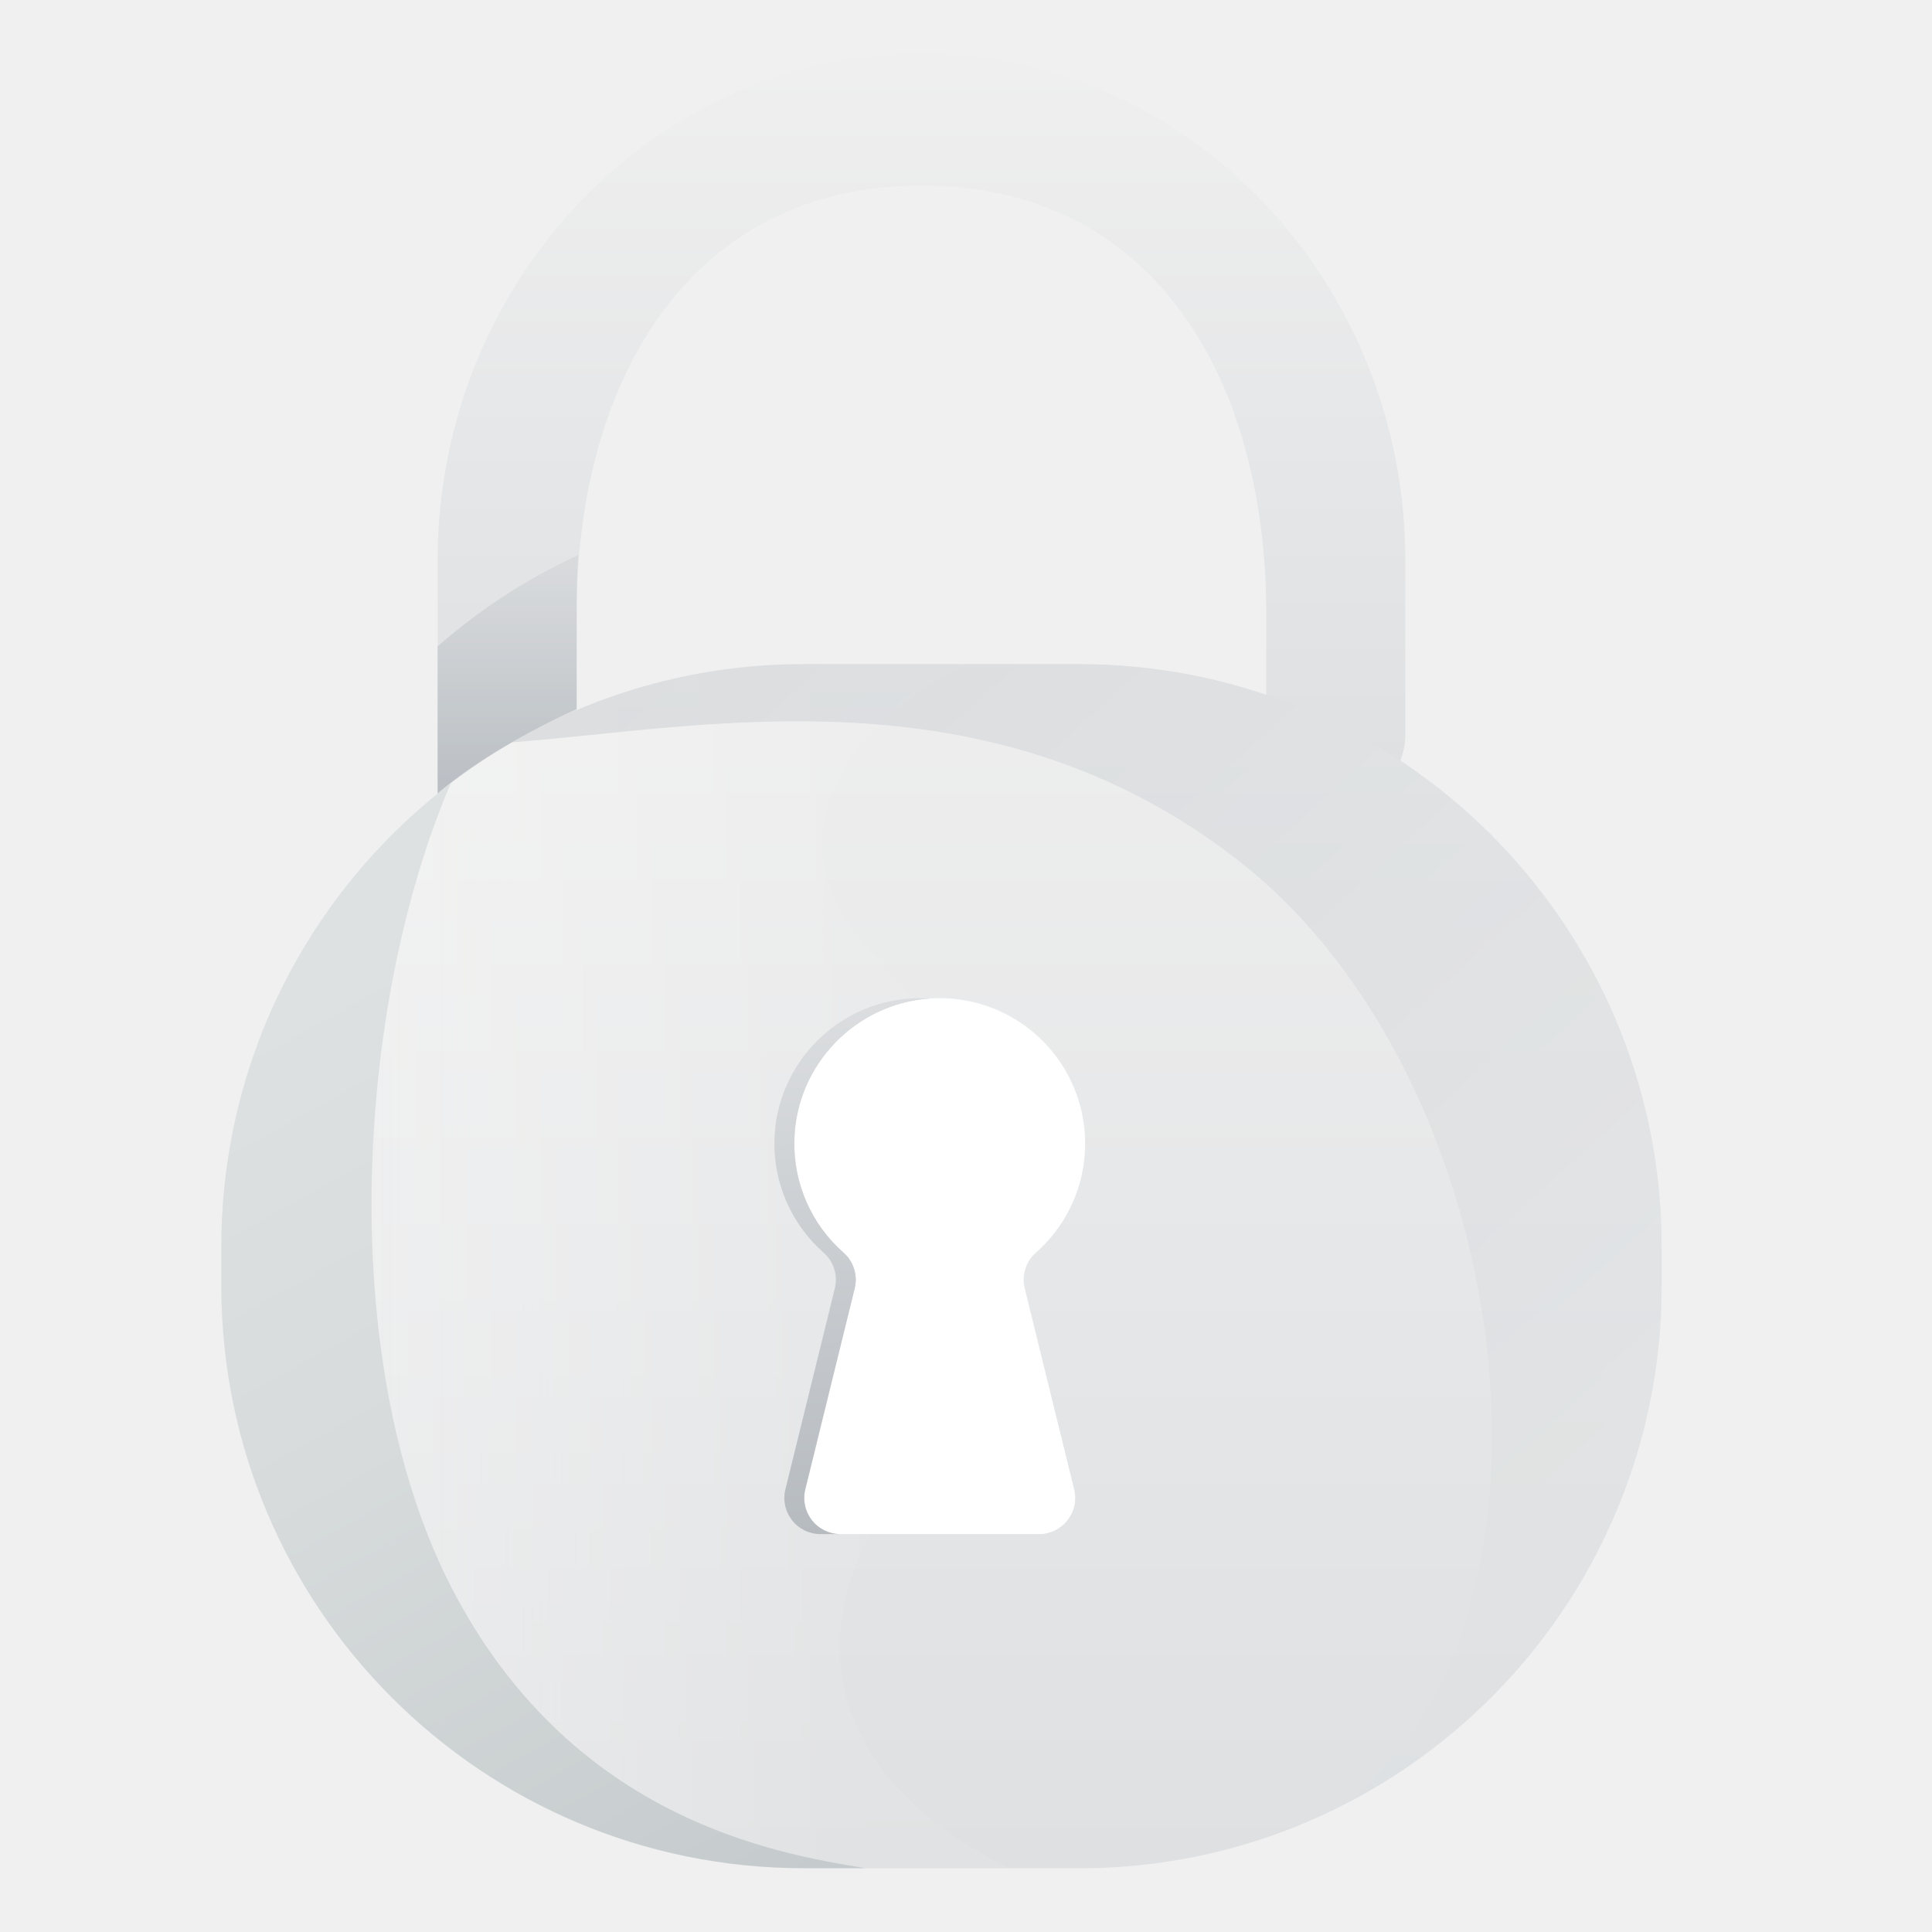
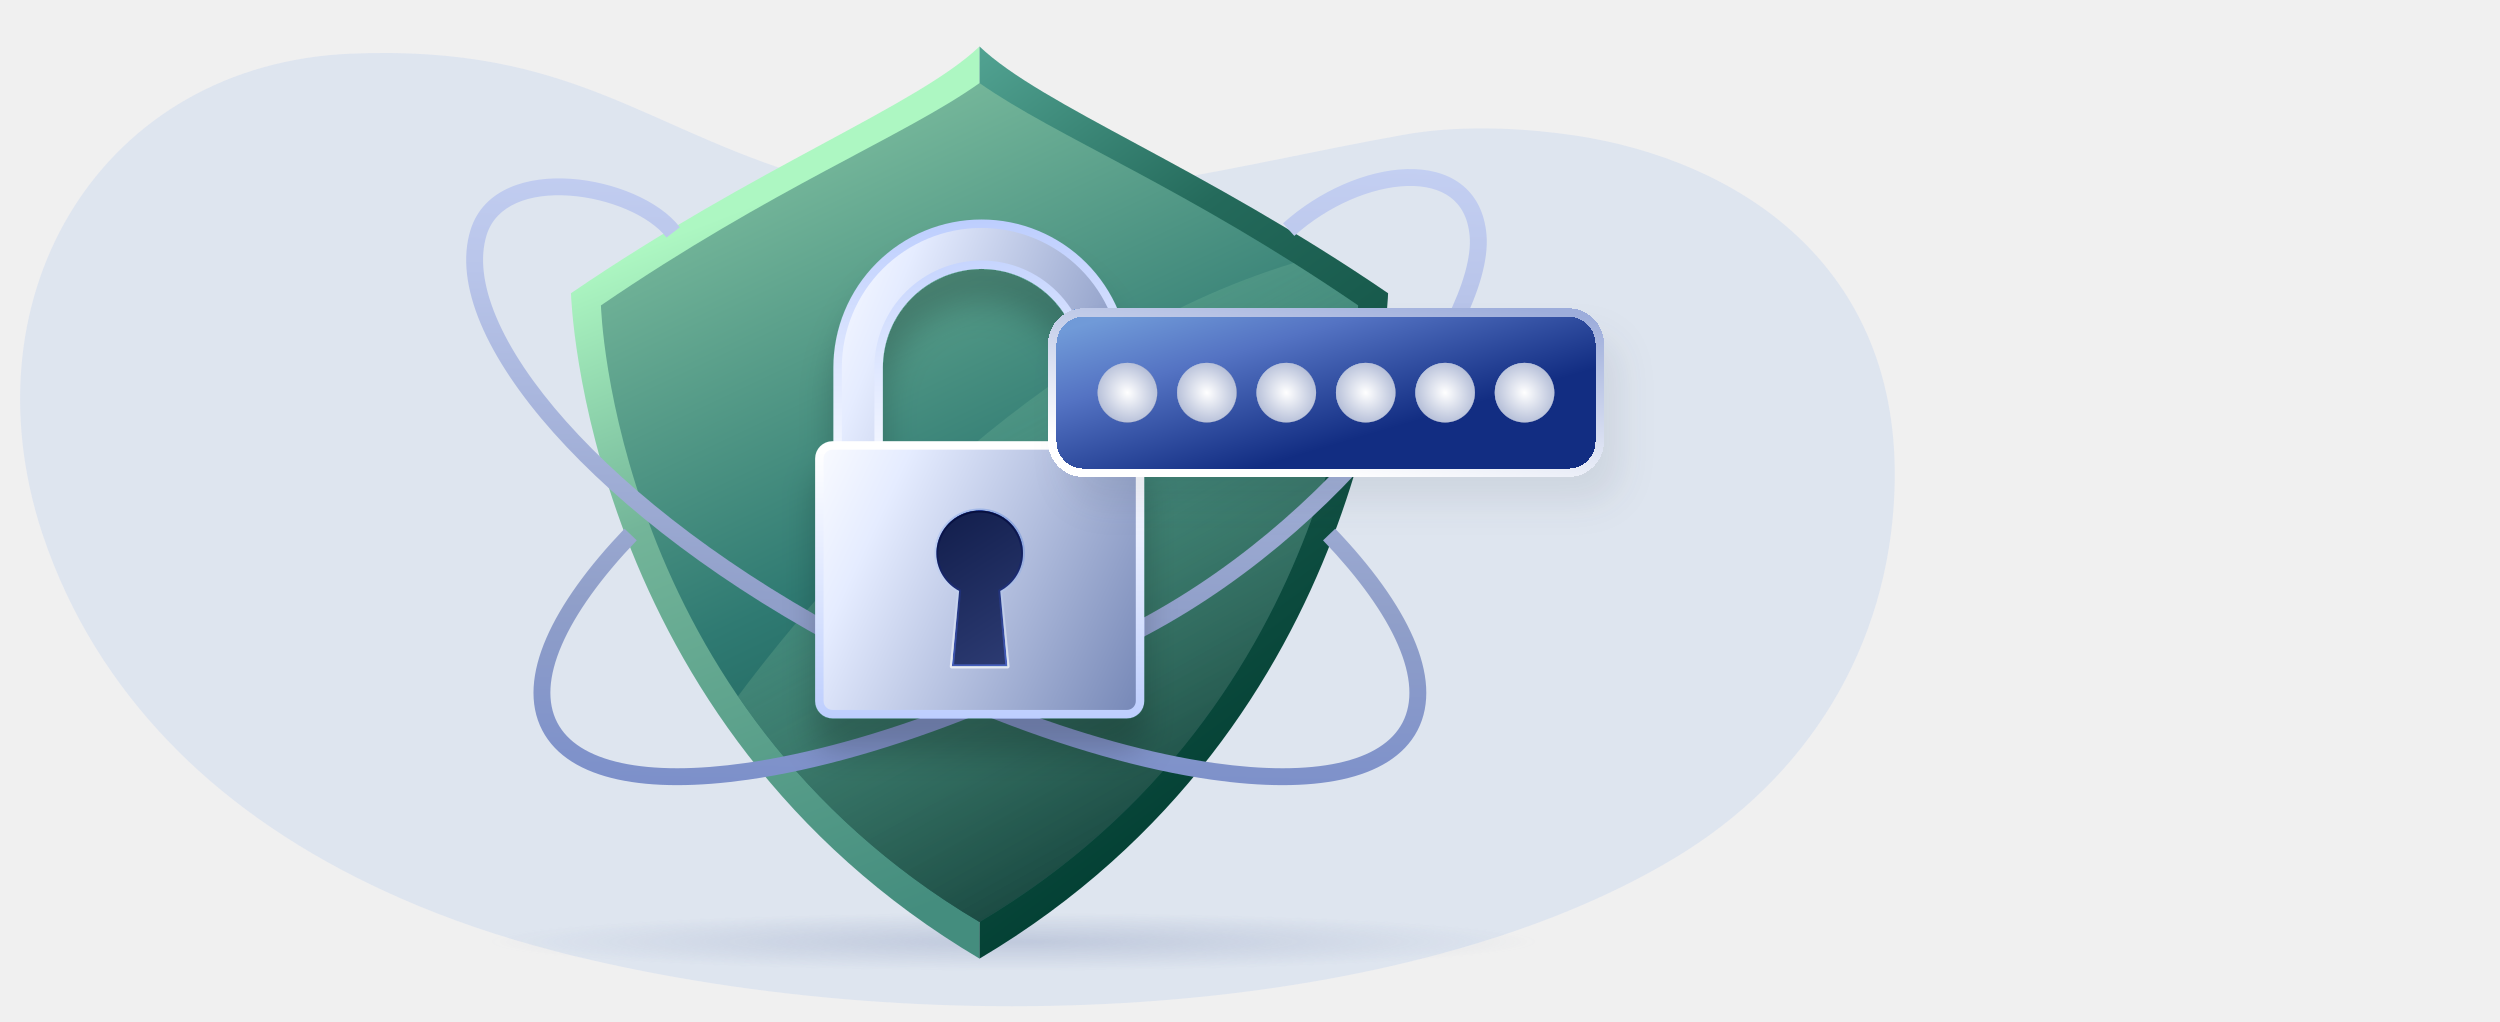
- <svg xmlns="http://www.w3.org/2000/svg" width="120" height="120" viewBox="0 0 120 120" fill="none">
-   <path d="M87.288 34.812V45.626C87.288 48.011 85.354 49.945 82.969 49.945C80.584 49.945 78.65 48.011 78.65 45.626V38.107C78.652 36.509 78.564 34.912 78.386 33.323C77.007 21.197 70.218 11.524 57.235 11.524C50.7 11.524 45.691 14.024 42.167 18.093C41.8 18.517 41.449 18.958 41.114 19.417C38.059 23.593 36.34 29.102 35.916 35.139C35.846 36.115 35.814 37.106 35.814 38.105V49.943H27.182V34.812C27.182 25.991 30.682 17.988 36.297 12.26C41.701 6.747 49.063 3.341 57.15 3.341H57.318C73.811 3.341 87.288 17.504 87.288 34.812Z" fill="url(#paint0_linear_111_12776)" />
-   <path d="M103.207 77.425V79.859C103.207 92.144 97.084 102.998 87.724 109.536C86.496 110.395 85.216 111.176 83.892 111.875C83.803 111.922 83.715 111.967 83.627 112.016C78.496 114.67 72.803 116.05 67.028 116.042H49.922C29.941 116.042 13.746 99.847 13.746 79.866V77.432C13.746 76.239 13.803 75.059 13.917 73.893C14.88 63.978 19.847 55.233 27.18 49.298C27.45 49.078 27.724 48.863 28.001 48.652C28.986 47.9 30.011 47.199 31.069 46.552C31.314 46.401 31.561 46.254 31.81 46.109C37.313 42.919 43.562 41.243 49.922 41.251H67.031C69.337 41.25 71.638 41.469 73.903 41.904C78.694 42.827 83.248 44.714 87.288 47.452C95.976 53.333 101.968 62.891 103.036 73.89C103.149 75.052 103.206 76.23 103.207 77.425Z" fill="url(#paint1_linear_111_12776)" />
-   <path opacity="0.5" d="M62.644 116.035H49.923C29.942 116.035 13.746 99.84 13.746 79.859V77.425C13.746 76.231 13.803 75.052 13.918 73.886C14.916 63.606 20.218 54.583 28.001 48.646C34.297 43.838 42.002 41.239 49.924 41.251H59.947C55.668 43.649 51.641 46.773 51.126 51.49C50.283 59.224 59.955 61.456 62.059 72.044C64.852 86.127 49.966 93.43 52.438 104.842C53.567 110.049 57.742 113.477 62.644 116.035Z" fill="url(#paint2_linear_111_12776)" />
-   <path opacity="0.42" d="M103.209 77.425V79.858C103.209 93.75 95.38 105.812 83.893 111.874C85.194 110.673 86.507 109.282 87.641 107.679C97.362 93.901 92.555 65.638 76.927 53.455C61.283 41.257 43.474 45.255 31.812 46.102C37.315 42.913 43.565 41.239 49.925 41.249H67.031C85.82 41.249 101.26 55.571 103.037 73.887C103.151 75.051 103.208 76.23 103.209 77.425Z" fill="url(#paint3_linear_111_12776)" />
-   <path d="M53.729 116.035H49.923C29.942 116.035 13.746 99.84 13.746 79.858V77.425C13.746 76.231 13.803 75.052 13.918 73.886C14.916 63.605 20.218 54.583 28.001 48.646C22.032 62.573 20.734 85.104 28.368 99.226C35.829 113.027 48.206 115.13 53.729 116.035Z" fill="url(#paint4_linear_111_12776)" />
-   <path d="M66.717 92.505C66.799 92.836 66.804 93.18 66.732 93.513C66.661 93.846 66.514 94.158 66.304 94.426C66.094 94.694 65.826 94.91 65.52 95.059C65.214 95.208 64.879 95.286 64.538 95.286H52.198C51.858 95.286 51.522 95.208 51.216 95.059C50.91 94.91 50.642 94.694 50.432 94.426C50.222 94.158 50.076 93.846 50.005 93.513C49.933 93.18 49.938 92.836 50.019 92.505L53.088 80.024C53.187 79.626 53.174 79.21 53.052 78.819C52.93 78.429 52.704 78.079 52.398 77.808C51.409 76.939 50.622 75.863 50.094 74.658C49.565 73.452 49.307 72.145 49.339 70.829C49.44 66.152 53.14 62.336 57.749 62.02C57.932 62.007 58.118 62 58.303 61.998C60.145 61.985 61.947 62.535 63.467 63.575C64.987 64.614 66.153 66.094 66.809 67.815C67.465 69.536 67.579 71.416 67.136 73.204C66.693 74.991 65.714 76.601 64.331 77.816C64.026 78.087 63.801 78.436 63.681 78.825C63.561 79.214 63.55 79.629 63.648 80.024L66.717 92.505Z" fill="white" />
-   <path d="M53.088 80.024L50.019 92.505C49.937 92.836 49.932 93.18 50.004 93.513C50.075 93.846 50.221 94.158 50.431 94.426C50.641 94.694 50.909 94.91 51.215 95.059C51.521 95.208 51.857 95.286 52.198 95.286H50.961C50.62 95.286 50.285 95.208 49.979 95.059C49.673 94.91 49.404 94.694 49.195 94.426C48.985 94.158 48.838 93.846 48.767 93.513C48.695 93.18 48.7 92.836 48.782 92.505L51.852 80.024C51.949 79.626 51.937 79.21 51.815 78.819C51.693 78.429 51.466 78.079 51.159 77.808C50.171 76.938 49.385 75.863 48.856 74.657C48.328 73.451 48.069 72.145 48.1 70.829C48.206 65.966 52.201 62.033 57.066 61.999C57.297 61.999 57.524 62.005 57.75 62.021C53.141 62.337 49.441 66.153 49.34 70.829C49.309 72.145 49.566 73.452 50.095 74.658C50.623 75.864 51.41 76.939 52.399 77.808C52.705 78.08 52.931 78.43 53.052 78.82C53.173 79.21 53.186 79.627 53.088 80.024Z" fill="url(#paint5_linear_111_12776)" />
-   <path opacity="0.82" d="M27.182 40.147C29.806 37.845 32.749 35.934 35.92 34.475C35.853 35.451 35.819 36.44 35.819 37.442V44.032C32.861 45.403 29.666 47.169 27.182 49.279L27.182 40.147Z" fill="url(#paint6_linear_111_12776)" />
+ <svg xmlns="http://www.w3.org/2000/svg" width="296" height="121" viewBox="0 0 296 121" fill="none">
+   <g clip-path="url(#clip0_1874_29372)">
+     <path opacity="0.1" d="M224.307 58.157C223.618 76.523 214.133 92.099 198.188 101.65C166.5 120.628 111.181 123.651 67.974 113.192C67.32 113.036 66.684 112.876 66.046 112.695C65.966 112.684 65.882 112.65 65.801 112.639C59.342 110.972 53.159 108.882 47.324 106.314C37.781 102.12 29.216 96.726 22.138 89.97C21.842 89.695 21.566 89.417 21.29 89.14C14.518 82.453 9.147 74.484 5.696 65.137C5.438 64.428 5.202 63.737 4.966 63.047C-4.33 34.518 12.248 7.586 41.517 6.355C68.291 5.227 76.549 15.728 97.701 21.541C118.85 27.332 144.793 19.74 166.232 15.95C173.577 14.644 181.393 15.283 186.54 16.05C205.177 18.872 225.328 30.941 224.307 58.157Z" fill="#4182EC" />
+     <ellipse opacity="0.3" cx="120" cy="111.5" rx="72" ry="4" fill="url(#paint0_radial_1874_29372)" />
+     <path d="M115.975 5.5C108.584 12.539 89.662 19.643 67.603 34.718C67.603 34.718 68.981 85.657 115.975 113.5V5.5Z" fill="url(#paint1_linear_1874_29372)" />
+     <path d="M115.976 5.5C123.367 12.539 142.289 19.643 164.349 34.718C164.349 34.718 162.97 85.657 115.976 113.5V5.5Z" fill="url(#paint2_linear_1874_29372)" />
+     <path d="M115.975 9.837C107.052 16.163 91.592 22.191 71.15 36.16C71.15 36.16 72.427 83.363 115.975 109.164C159.523 83.363 160.8 36.16 160.8 36.16C140.358 22.191 124.967 16.163 115.975 9.837Z" fill="url(#paint3_linear_1874_29372)" />
+     <path d="M153.162 31.145C121.979 40.579 98.167 67.984 87.375 82.436C94.817 93.349 104.584 102.477 115.975 109.163C159.523 83.362 160.8 36.159 160.8 36.159C158.169 34.361 155.623 32.697 153.162 31.145Z" fill="url(#paint4_linear_1874_29372)" />
+     <path fill-rule="evenodd" clip-rule="evenodd" d="M75.39 63.98C71.162 68.4 68.14 72.613 66.523 76.343C64.901 80.082 64.748 83.186 65.978 85.549C67.182 87.864 69.726 89.5 73.581 90.336C77.428 91.171 82.435 91.171 88.287 90.337C95.636 89.288 104.229 86.936 113.371 83.371C109.337 81.655 105.229 79.719 101.1 77.571C85.751 69.587 73.504 60.171 65.541 51.228C61.56 46.758 58.624 42.377 56.917 38.324C55.214 34.28 54.698 30.471 55.712 27.218C57.255 22.266 62.592 20.821 67.575 21.168C70.124 21.346 72.727 21.988 74.993 22.966C77.245 23.939 79.243 25.279 80.498 26.904L78.916 28.126C77.94 26.863 76.272 25.698 74.2 24.802C72.141 23.913 69.759 23.325 67.436 23.163C62.676 22.832 58.724 24.276 57.621 27.813C56.799 30.452 57.16 33.749 58.76 37.548C60.356 41.338 63.148 45.535 67.034 49.898C74.803 58.623 86.841 67.899 102.023 75.797C106.75 78.256 111.444 80.431 116.019 82.311C120.595 80.431 125.288 78.256 130.016 75.797L130.042 75.783L130.069 75.771C143.134 69.926 154.369 60.448 162.226 51.132C166.153 46.475 169.219 41.879 171.244 37.825C173.287 33.735 174.206 30.322 174.011 27.986C173.824 25.749 172.953 24.277 171.721 23.356C170.463 22.415 168.708 21.962 166.621 22.021C162.433 22.139 157.252 24.32 153.247 27.929L151.908 26.443C156.199 22.576 161.819 20.155 166.565 20.021C168.945 19.954 171.19 20.462 172.919 21.754C174.674 23.066 175.777 25.098 176.004 27.82C176.246 30.712 175.125 34.531 173.033 38.719C170.924 42.942 167.763 47.669 163.755 52.421C155.748 61.916 144.291 71.594 130.913 77.585C126.793 79.727 122.693 81.659 118.667 83.371C127.809 86.936 136.402 89.288 143.751 90.337C149.603 91.171 154.61 91.171 158.458 90.336C162.313 89.5 164.857 87.864 166.061 85.549C167.29 83.186 167.138 80.082 165.516 76.343C163.898 72.613 160.877 68.4 156.648 63.98L158.093 62.597C162.412 67.111 165.604 71.519 167.351 75.547C169.094 79.565 169.456 83.356 167.835 86.472C166.248 89.523 163.039 91.389 158.882 92.291C154.716 93.195 149.45 93.17 143.469 92.317C135.429 91.17 125.995 88.511 116.019 84.471C106.044 88.511 96.61 91.17 88.57 92.317C82.589 93.17 77.322 93.195 73.157 92.291C68.999 91.389 65.791 89.523 64.204 86.472C62.583 83.356 62.945 79.565 64.688 75.547C66.434 71.519 69.627 67.111 73.945 62.597L75.39 63.98Z" fill="url(#paint5_linear_1874_29372)" />
+     <g filter="url(#filter0_d_1874_29372)">
+       <path d="M130.818 59.714H101.601C100.957 59.714 100.34 59.458 99.884 59.003C99.429 58.547 99.173 57.93 99.173 57.286V43.525C99.173 39.006 100.968 34.673 104.163 31.478C107.358 28.283 111.691 26.488 116.209 26.488C120.728 26.488 125.061 28.283 128.256 31.478C131.451 34.673 133.246 39.006 133.246 43.525V57.286C133.246 57.93 132.99 58.547 132.535 59.003C132.079 59.458 131.462 59.714 130.818 59.714ZM104.029 54.858H128.39V43.525C128.39 40.294 127.107 37.196 124.822 34.912C122.538 32.627 119.44 31.344 116.209 31.344C112.979 31.344 109.881 32.627 107.597 34.912C105.312 37.196 104.029 40.294 104.029 43.525V54.858Z" fill="url(#paint6_linear_1874_29372)" stroke="url(#paint7_linear_1874_29372)" stroke-linecap="round" stroke-linejoin="round" />
+       <path d="M98.562 52.74H133.428C134.284 52.74 134.979 53.435 134.979 54.291V83.004C134.979 83.861 134.284 84.555 133.428 84.555H98.562C97.705 84.555 97.011 83.861 97.011 83.004V54.291C97.011 53.435 97.705 52.74 98.562 52.74Z" fill="url(#paint8_linear_1874_29372)" stroke="url(#paint9_linear_1874_29372)" stroke-linecap="round" stroke-linejoin="round" />
+       <path d="M121.121 65.511C121.121 64.615 120.881 63.736 120.425 62.962C119.969 62.188 119.313 61.547 118.525 61.105C117.737 60.663 116.844 60.435 115.938 60.445C115.032 60.454 114.145 60.701 113.366 61.16C112.588 61.619 111.947 62.274 111.508 63.057C111.069 63.841 110.848 64.726 110.868 65.621C110.887 66.516 111.147 67.391 111.62 68.155C112.092 68.919 112.762 69.546 113.559 69.971L112.698 78.903H119.29L118.429 69.971C119.243 69.537 119.923 68.893 120.397 68.108C120.871 67.323 121.122 66.425 121.121 65.511Z" fill="url(#paint10_linear_1874_29372)" />
+       <path d="M121.121 65.511C121.121 64.615 120.881 63.736 120.425 62.962C119.969 62.188 119.313 61.547 118.525 61.105C117.737 60.663 116.844 60.435 115.938 60.445C115.032 60.454 114.145 60.701 113.366 61.16C112.588 61.619 111.947 62.274 111.508 63.057C111.069 63.841 110.848 64.726 110.868 65.621C110.887 66.516 111.147 67.391 111.62 68.155C112.092 68.919 112.762 69.546 113.559 69.971L112.698 78.903H119.29L118.429 69.971C119.243 69.537 119.923 68.893 120.397 68.108C120.871 67.323 121.122 66.425 121.121 65.511Z" stroke="url(#paint11_linear_1874_29372)" stroke-opacity="0.7" stroke-width="0.486" stroke-linecap="round" stroke-linejoin="round" style="mix-blend-mode:overlay" />
+     </g>
+     <g filter="url(#filter1_d_1874_29372)">
+       <rect x="124.088" y="36.5" width="65.824" height="19.982" rx="4.213" fill="url(#paint12_linear_1874_29372)" shape-rendering="crispEdges" />
+       <rect x="124.588" y="37" width="64.824" height="18.982" rx="3.713" stroke="url(#paint13_linear_1874_29372)" shape-rendering="crispEdges" />
+       <circle cx="133.491" cy="46.491" r="3.526" fill="#D9D9D9" />
+       <circle cx="133.491" cy="46.491" r="3.526" fill="url(#paint14_linear_1874_29372)" />
+       <circle cx="133.491" cy="46.491" r="3.526" fill="url(#paint15_radial_1874_29372)" />
+       <circle cx="142.895" cy="46.491" r="3.526" fill="#D9D9D9" />
+       <circle cx="142.895" cy="46.491" r="3.526" fill="url(#paint16_linear_1874_29372)" />
+       <circle cx="142.895" cy="46.491" r="3.526" fill="url(#paint17_radial_1874_29372)" />
+       <circle cx="152.298" cy="46.491" r="3.526" fill="#D9D9D9" />
+       <circle cx="152.298" cy="46.491" r="3.526" fill="url(#paint18_linear_1874_29372)" />
+       <circle cx="152.298" cy="46.491" r="3.526" fill="url(#paint19_radial_1874_29372)" />
+       <circle cx="161.702" cy="46.491" r="3.526" fill="#D9D9D9" />
+       <circle cx="161.702" cy="46.491" r="3.526" fill="url(#paint20_linear_1874_29372)" />
+       <circle cx="161.702" cy="46.491" r="3.526" fill="url(#paint21_radial_1874_29372)" />
+       <circle cx="171.105" cy="46.491" r="3.526" fill="#D9D9D9" />
+       <circle cx="171.105" cy="46.491" r="3.526" fill="url(#paint22_linear_1874_29372)" />
+       <circle cx="171.105" cy="46.491" r="3.526" fill="url(#paint23_radial_1874_29372)" />
+       <circle cx="180.508" cy="46.491" r="3.526" fill="#D9D9D9" />
+       <circle cx="180.508" cy="46.491" r="3.526" fill="url(#paint24_linear_1874_29372)" />
+       <circle cx="180.508" cy="46.491" r="3.526" fill="url(#paint25_radial_1874_29372)" />
+     </g>
+   </g>
  <defs>
-     <linearGradient id="paint0_linear_111_12776" x1="57.235" y1="47.517" x2="57.235" y2="4.126" gradientUnits="userSpaceOnUse">
-       <stop stop-color="#DEE0E2" />
-       <stop offset="1" stop-color="#EFEFEF" />
+     <filter id="filter0_d_1874_29372" x="92.613" y="25.988" width="46.763" height="66.863" filterUnits="userSpaceOnUse" color-interpolation-filters="sRGB">
+       <feFlood flood-opacity="0" result="BackgroundImageFix" />
+       <feColorMatrix in="SourceAlpha" type="matrix" values="0 0 0 0 0 0 0 0 0 0 0 0 0 0 0 0 0 0 127 0" result="hardAlpha" />
+       <feOffset dy="3.898" />
+       <feGaussianBlur stdDeviation="1.949" />
+       <feComposite in2="hardAlpha" operator="out" />
+       <feColorMatrix type="matrix" values="0 0 0 0 0 0 0 0 0 0 0 0 0 0 0 0 0 0 0.21 0" />
+       <feBlend mode="normal" in2="BackgroundImageFix" result="effect1_dropShadow_1874_29372" />
+       <feBlend mode="normal" in="SourceGraphic" in2="effect1_dropShadow_1874_29372" result="shape" />
+     </filter>
+     <filter id="filter1_d_1874_29372" x="121.983" y="35.448" width="74.243" height="28.402" filterUnits="userSpaceOnUse" color-interpolation-filters="sRGB">
+       <feFlood flood-opacity="0" result="BackgroundImageFix" />
+       <feColorMatrix in="SourceAlpha" type="matrix" values="0 0 0 0 0 0 0 0 0 0 0 0 0 0 0 0 0 0 127 0" result="hardAlpha" />
+       <feOffset dx="2.105" dy="3.157" />
+       <feGaussianBlur stdDeviation="2.105" />
+       <feComposite in2="hardAlpha" operator="out" />
+       <feColorMatrix type="matrix" values="0 0 0 0 0.131 0 0 0 0 0.159 0 0 0 0 0.22 0 0 0 0.08 0" />
+       <feBlend mode="normal" in2="BackgroundImageFix" result="effect1_dropShadow_1874_29372" />
+       <feBlend mode="normal" in="SourceGraphic" in2="effect1_dropShadow_1874_29372" result="shape" />
+     </filter>
+     <radialGradient id="paint0_radial_1874_29372" cx="0" cy="0" r="1" gradientUnits="userSpaceOnUse" gradientTransform="translate(120 111.5) rotate(90) scale(4 72)">
+       <stop stop-color="#7988B1" />
+       <stop offset="0.865" stop-color="#7988B1" stop-opacity="0" />
+     </radialGradient>
+     <linearGradient id="paint1_linear_1874_29372" x1="114.245" y1="113.376" x2="80.876" y2="27.442" gradientUnits="userSpaceOnUse">
+       <stop offset="0.077" stop-color="#448D7E" />
+       <stop offset="0.666" stop-color="#73B599" />
+       <stop offset="1" stop-color="#ADF7C2" />
    </linearGradient>
-     <linearGradient id="paint1_linear_111_12776" x1="58.477" y1="116.198" x2="58.477" y2="35.86" gradientUnits="userSpaceOnUse">
-       <stop stop-color="#DEE0E2" />
-       <stop offset="1" stop-color="#EFEFEF" />
-       <stop offset="1" stop-color="#EFEFEF" />
+     <linearGradient id="paint2_linear_1874_29372" x1="176.392" y1="78.199" x2="109.113" y2="-12.258" gradientUnits="userSpaceOnUse">
+       <stop stop-color="#003C30" />
+       <stop offset="0.562" stop-color="#246A5B" />
+       <stop offset="0.851" stop-color="#54A695" />
    </linearGradient>
-     <linearGradient id="paint2_linear_111_12776" x1="-9.053" y1="78.642" x2="53.955" y2="78.642" gradientUnits="userSpaceOnUse">
-       <stop stop-color="#FCFDFE" />
-       <stop offset="0.09" stop-color="#FEFEFC" stop-opacity="0.96" />
-       <stop offset="0.25" stop-color="#FEFEFC" stop-opacity="0.86" />
-       <stop offset="0.44" stop-color="#FEFEFD" stop-opacity="0.7" />
-       <stop offset="0.68" stop-color="#FFFFFE" stop-opacity="0.47" />
-       <stop offset="0.93" stop-color="white" stop-opacity="0.18" />
-       <stop offset="1" stop-color="white" stop-opacity="0.1" />
+     <linearGradient id="paint3_linear_1874_29372" x1="155.933" y1="80.618" x2="121.445" y2="7.662" gradientUnits="userSpaceOnUse">
+       <stop stop-color="#14554E" />
+       <stop offset="0.44" stop-color="#2F7A72" />
+       <stop offset="1" stop-color="#73B599" />
    </linearGradient>
-     <linearGradient id="paint3_linear_111_12776" x1="97.755" y1="92.252" x2="26.578" y2="14.187" gradientUnits="userSpaceOnUse">
-       <stop stop-color="#DEE0E2" />
-       <stop offset="1" stop-color="#B4B9BE" />
+     <linearGradient id="paint4_linear_1874_29372" x1="150.009" y1="123.929" x2="84.345" y2="6.672" gradientUnits="userSpaceOnUse">
+       <stop offset="0.148" stop-color="#0B3531" />
+       <stop offset="0.58" stop-color="#73B599" stop-opacity="0.28" />
+       <stop offset="0.971" stop-color="#ADF7C2" stop-opacity="0" />
    </linearGradient>
-     <linearGradient id="paint4_linear_111_12776" x1="17.254" y1="62.4" x2="60.796" y2="141.011" gradientUnits="userSpaceOnUse">
-       <stop stop-color="#DEE1E2" />
-       <stop offset="0.3" stop-color="#D7DBDC" />
-       <stop offset="0.75" stop-color="#C3C9CB" />
-       <stop offset="1" stop-color="#B4BCBE" />
+     <linearGradient id="paint5_linear_1874_29372" x1="88.256" y1="104.212" x2="90.879" y2="-7.315" gradientUnits="userSpaceOnUse">
+       <stop stop-color="#7288CB" />
+       <stop offset="0.294" stop-color="#909FC9" />
+       <stop offset="0.643" stop-color="#B9C5EA" />
+       <stop offset="0.991" stop-color="#D5E0FF" />
    </linearGradient>
-     <linearGradient id="paint5_linear_111_12776" x1="52.503" y1="59.877" x2="54.033" y2="97.046" gradientUnits="userSpaceOnUse">
-       <stop stop-color="#DEE0E2" />
-       <stop offset="1" stop-color="#B4B9BE" />
+     <linearGradient id="paint6_linear_1874_29372" x1="97.584" y1="24.997" x2="140.3" y2="42.337" gradientUnits="userSpaceOnUse">
+       <stop stop-color="white" />
+       <stop offset="0.251" stop-color="#E5ECFF" />
+       <stop offset="1" stop-color="#7385B5" />
    </linearGradient>
-     <linearGradient id="paint6_linear_111_12776" x1="31.551" y1="31.604" x2="31.551" y2="48.721" gradientUnits="userSpaceOnUse">
-       <stop stop-color="#DEE0E2" />
-       <stop offset="1" stop-color="#B4B9BE" />
+     <linearGradient id="paint7_linear_1874_29372" x1="116.209" y1="26.16" x2="116.209" y2="59.714" gradientUnits="userSpaceOnUse">
+       <stop stop-color="#BDCEFE" />
+       <stop offset="1" stop-color="white" />
    </linearGradient>
+     <linearGradient id="paint8_linear_1874_29372" x1="94.694" y1="50.767" x2="141.299" y2="72.675" gradientUnits="userSpaceOnUse">
+       <stop stop-color="white" />
+       <stop offset="0.251" stop-color="#E5ECFF" />
+       <stop offset="1" stop-color="#7385B5" />
+     </linearGradient>
+     <linearGradient id="paint9_linear_1874_29372" x1="118.287" y1="85.132" x2="118.287" y2="53.474" gradientUnits="userSpaceOnUse">
+       <stop stop-color="#BDCEFE" />
+       <stop offset="1" stop-color="white" />
+     </linearGradient>
+     <linearGradient id="paint10_linear_1874_29372" x1="119.648" y1="99.071" x2="96.106" y2="62.761" gradientUnits="userSpaceOnUse">
+       <stop stop-color="#425892" />
+       <stop offset="0.368" stop-color="#2E3D75" />
+       <stop offset="1" stop-color="#09143F" />
+     </linearGradient>
+     <linearGradient id="paint11_linear_1874_29372" x1="121.451" y1="79.564" x2="122.42" y2="61.427" gradientUnits="userSpaceOnUse">
+       <stop stop-color="white" />
+       <stop offset="1" stop-color="#091E59" />
+     </linearGradient>
+     <linearGradient id="paint12_linear_1874_29372" x1="164.65" y1="55.224" x2="157.245" y2="29.959" gradientUnits="userSpaceOnUse">
+       <stop offset="0.164" stop-color="#122D82" />
+       <stop offset="0.69" stop-color="#5473C3" />
+       <stop offset="1" stop-color="#709AD8" />
+     </linearGradient>
+     <linearGradient id="paint13_linear_1874_29372" x1="172.952" y1="35.33" x2="169.51" y2="58.266" gradientUnits="userSpaceOnUse">
+       <stop stop-color="#9DADDB" />
+       <stop offset="1" stop-color="white" />
+     </linearGradient>
+     <linearGradient id="paint14_linear_1874_29372" x1="134.311" y1="49.574" x2="129.472" y2="44.562" gradientUnits="userSpaceOnUse">
+       <stop offset="0.164" stop-color="#122D82" />
+       <stop offset="0.69" stop-color="#5473C3" />
+       <stop offset="1" stop-color="#709AD8" />
+     </linearGradient>
+     <radialGradient id="paint15_radial_1874_29372" cx="0" cy="0" r="1" gradientUnits="userSpaceOnUse" gradientTransform="translate(133.491 46.4911) rotate(45.0335) scale(7.48479 6.69013)">
+       <stop stop-color="white" />
+       <stop offset="1" stop-color="#7385B5" />
+     </radialGradient>
+     <linearGradient id="paint16_linear_1874_29372" x1="143.714" y1="49.574" x2="138.876" y2="44.562" gradientUnits="userSpaceOnUse">
+       <stop offset="0.164" stop-color="#122D82" />
+       <stop offset="0.69" stop-color="#5473C3" />
+       <stop offset="1" stop-color="#709AD8" />
+     </linearGradient>
+     <radialGradient id="paint17_radial_1874_29372" cx="0" cy="0" r="1" gradientUnits="userSpaceOnUse" gradientTransform="translate(142.895 46.4911) rotate(45.0335) scale(7.48479 6.69013)">
+       <stop stop-color="white" />
+       <stop offset="1" stop-color="#7385B5" />
+     </radialGradient>
+     <linearGradient id="paint18_linear_1874_29372" x1="153.118" y1="49.574" x2="148.279" y2="44.562" gradientUnits="userSpaceOnUse">
+       <stop offset="0.164" stop-color="#122D82" />
+       <stop offset="0.69" stop-color="#5473C3" />
+       <stop offset="1" stop-color="#709AD8" />
+     </linearGradient>
+     <radialGradient id="paint19_radial_1874_29372" cx="0" cy="0" r="1" gradientUnits="userSpaceOnUse" gradientTransform="translate(152.298 46.4911) rotate(45.0335) scale(7.48479 6.69013)">
+       <stop stop-color="white" />
+       <stop offset="1" stop-color="#7385B5" />
+     </radialGradient>
+     <linearGradient id="paint20_linear_1874_29372" x1="162.521" y1="49.574" x2="157.683" y2="44.562" gradientUnits="userSpaceOnUse">
+       <stop offset="0.164" stop-color="#122D82" />
+       <stop offset="0.69" stop-color="#5473C3" />
+       <stop offset="1" stop-color="#709AD8" />
+     </linearGradient>
+     <radialGradient id="paint21_radial_1874_29372" cx="0" cy="0" r="1" gradientUnits="userSpaceOnUse" gradientTransform="translate(161.702 46.4911) rotate(45.0335) scale(7.48479 6.69013)">
+       <stop stop-color="white" />
+       <stop offset="1" stop-color="#7385B5" />
+     </radialGradient>
+     <linearGradient id="paint22_linear_1874_29372" x1="171.925" y1="49.574" x2="167.086" y2="44.562" gradientUnits="userSpaceOnUse">
+       <stop offset="0.164" stop-color="#122D82" />
+       <stop offset="0.69" stop-color="#5473C3" />
+       <stop offset="1" stop-color="#709AD8" />
+     </linearGradient>
+     <radialGradient id="paint23_radial_1874_29372" cx="0" cy="0" r="1" gradientUnits="userSpaceOnUse" gradientTransform="translate(171.105 46.4911) rotate(45.0335) scale(7.48479 6.69013)">
+       <stop stop-color="white" />
+       <stop offset="1" stop-color="#7385B5" />
+     </radialGradient>
+     <linearGradient id="paint24_linear_1874_29372" x1="181.328" y1="49.574" x2="176.489" y2="44.562" gradientUnits="userSpaceOnUse">
+       <stop offset="0.164" stop-color="#122D82" />
+       <stop offset="0.69" stop-color="#5473C3" />
+       <stop offset="1" stop-color="#709AD8" />
+     </linearGradient>
+     <radialGradient id="paint25_radial_1874_29372" cx="0" cy="0" r="1" gradientUnits="userSpaceOnUse" gradientTransform="translate(180.508 46.4911) rotate(45.0335) scale(7.48479 6.69013)">
+       <stop stop-color="white" />
+       <stop offset="1" stop-color="#7385B5" />
+     </radialGradient>
+     <clipPath id="clip0_1874_29372">
+       <rect width="296" height="120" fill="white" transform="translate(0 0.5)" />
+     </clipPath>
  </defs>
</svg>
